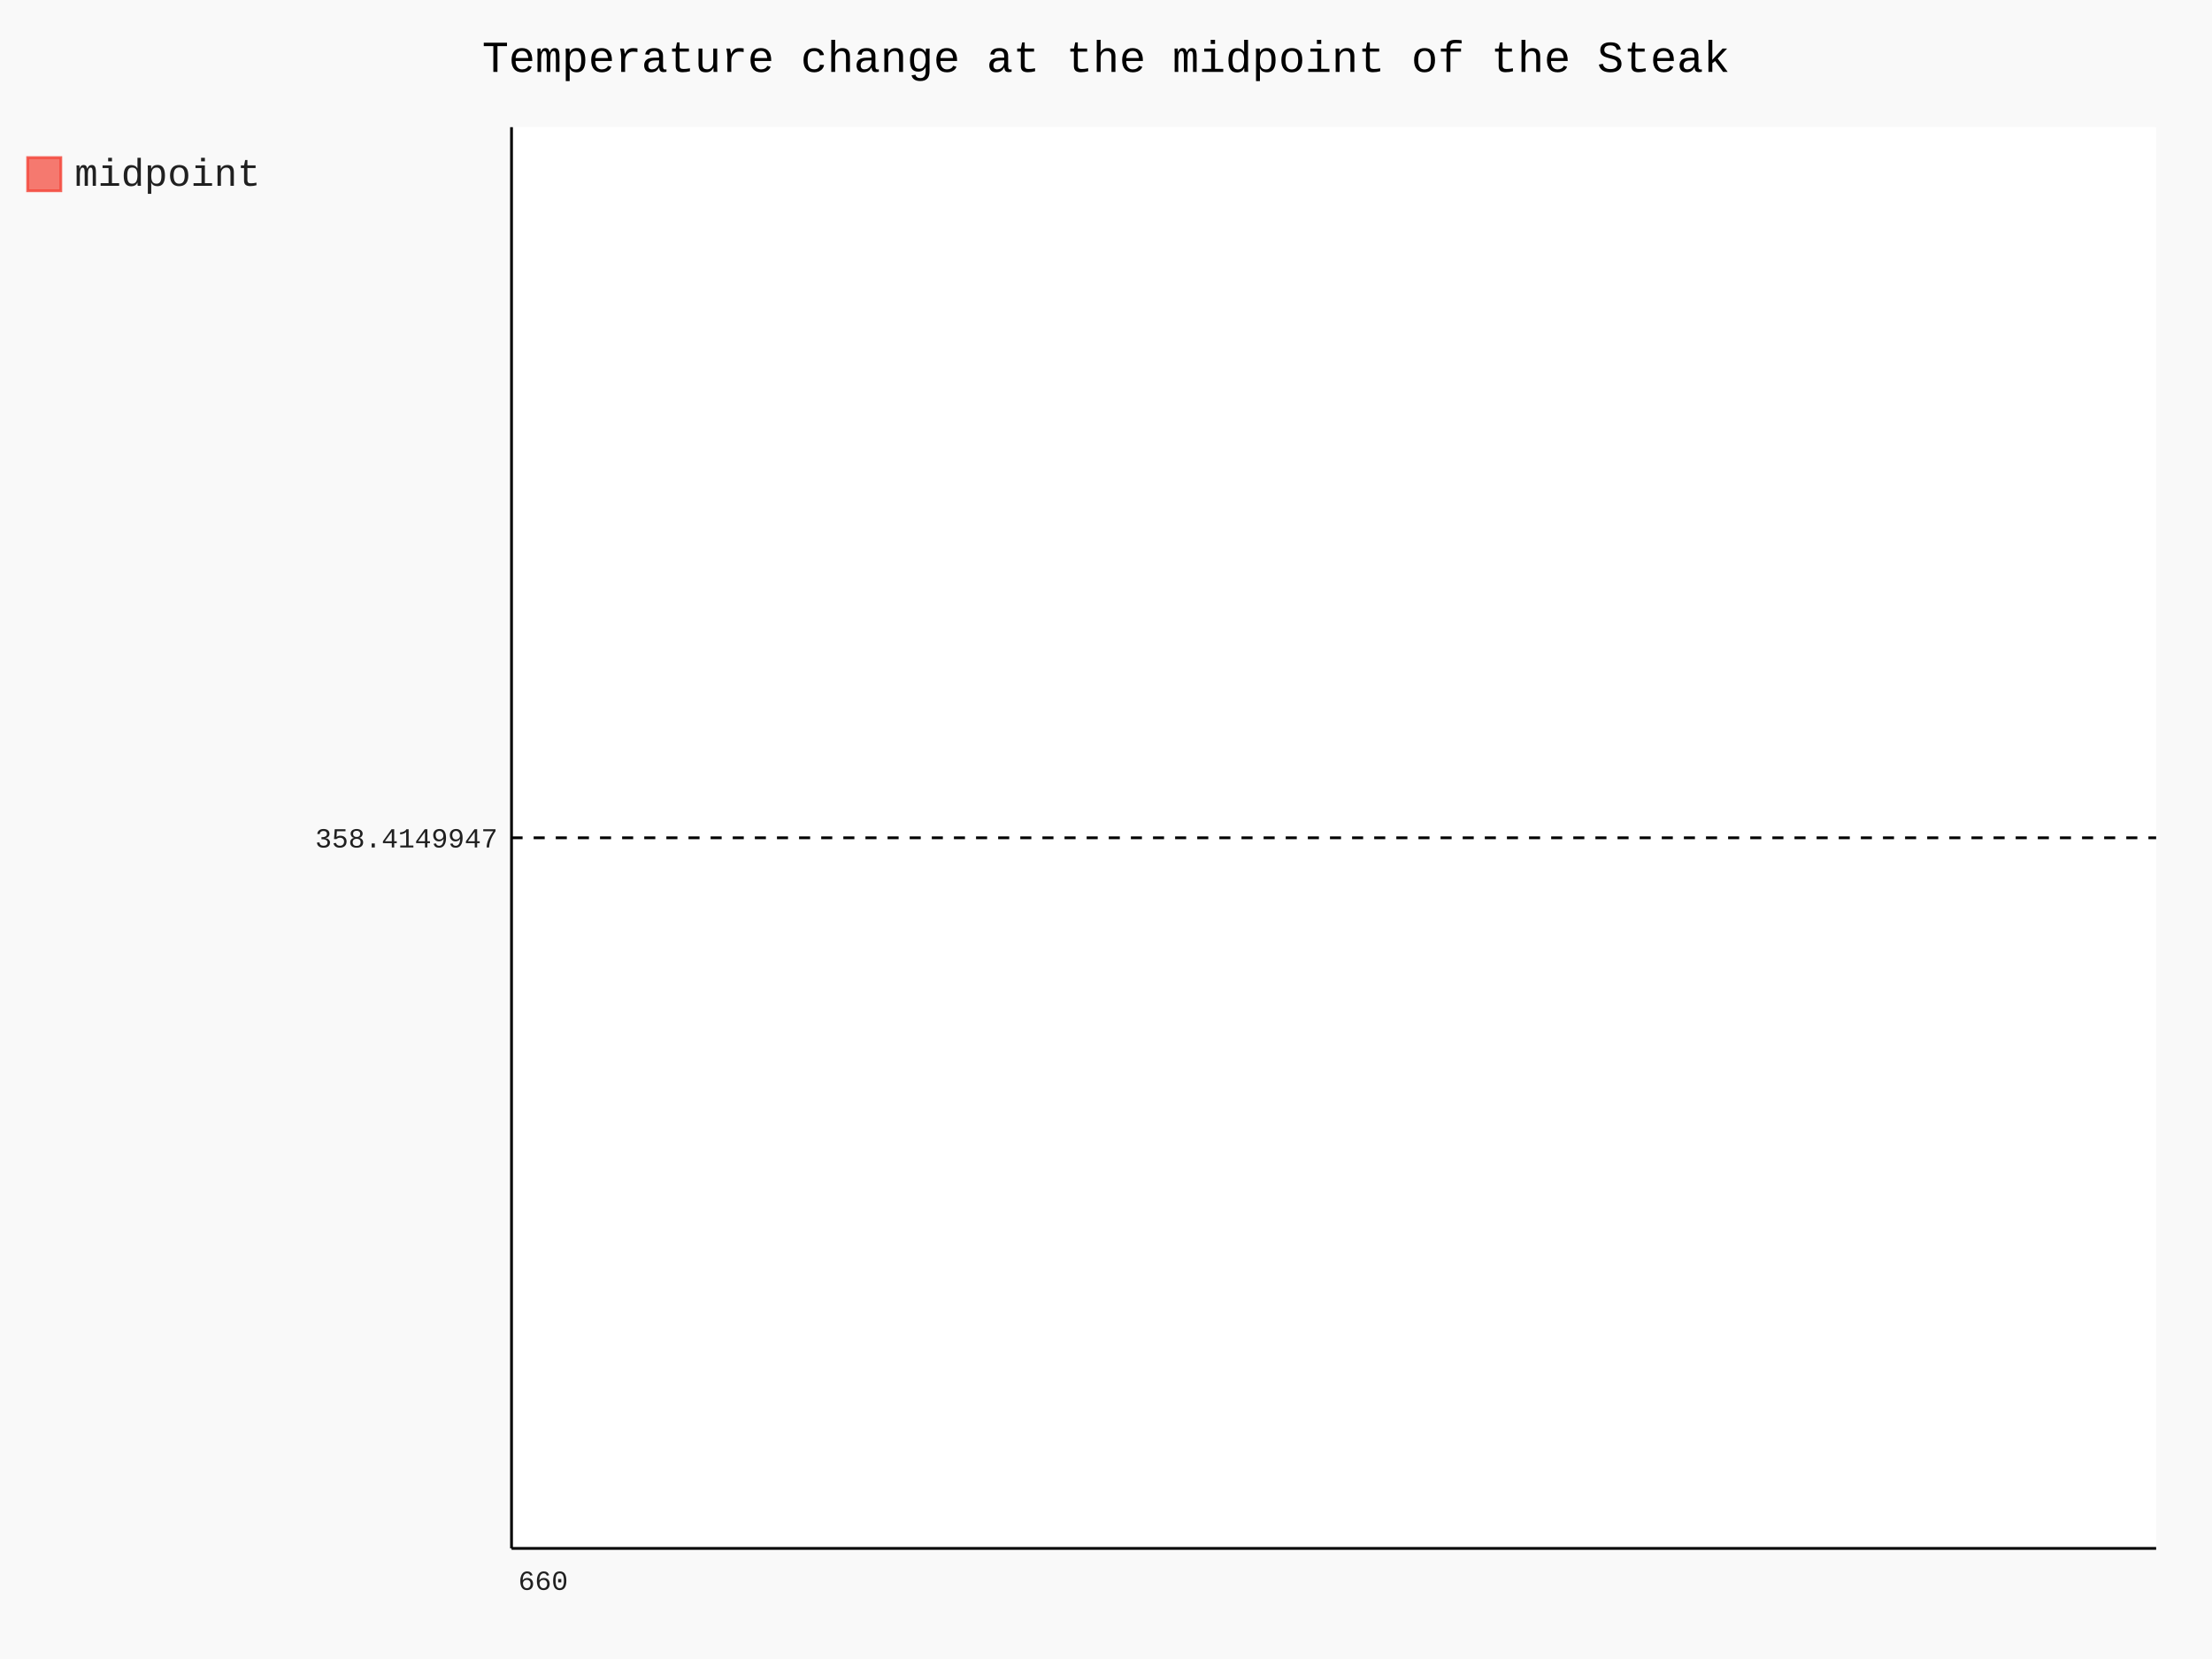
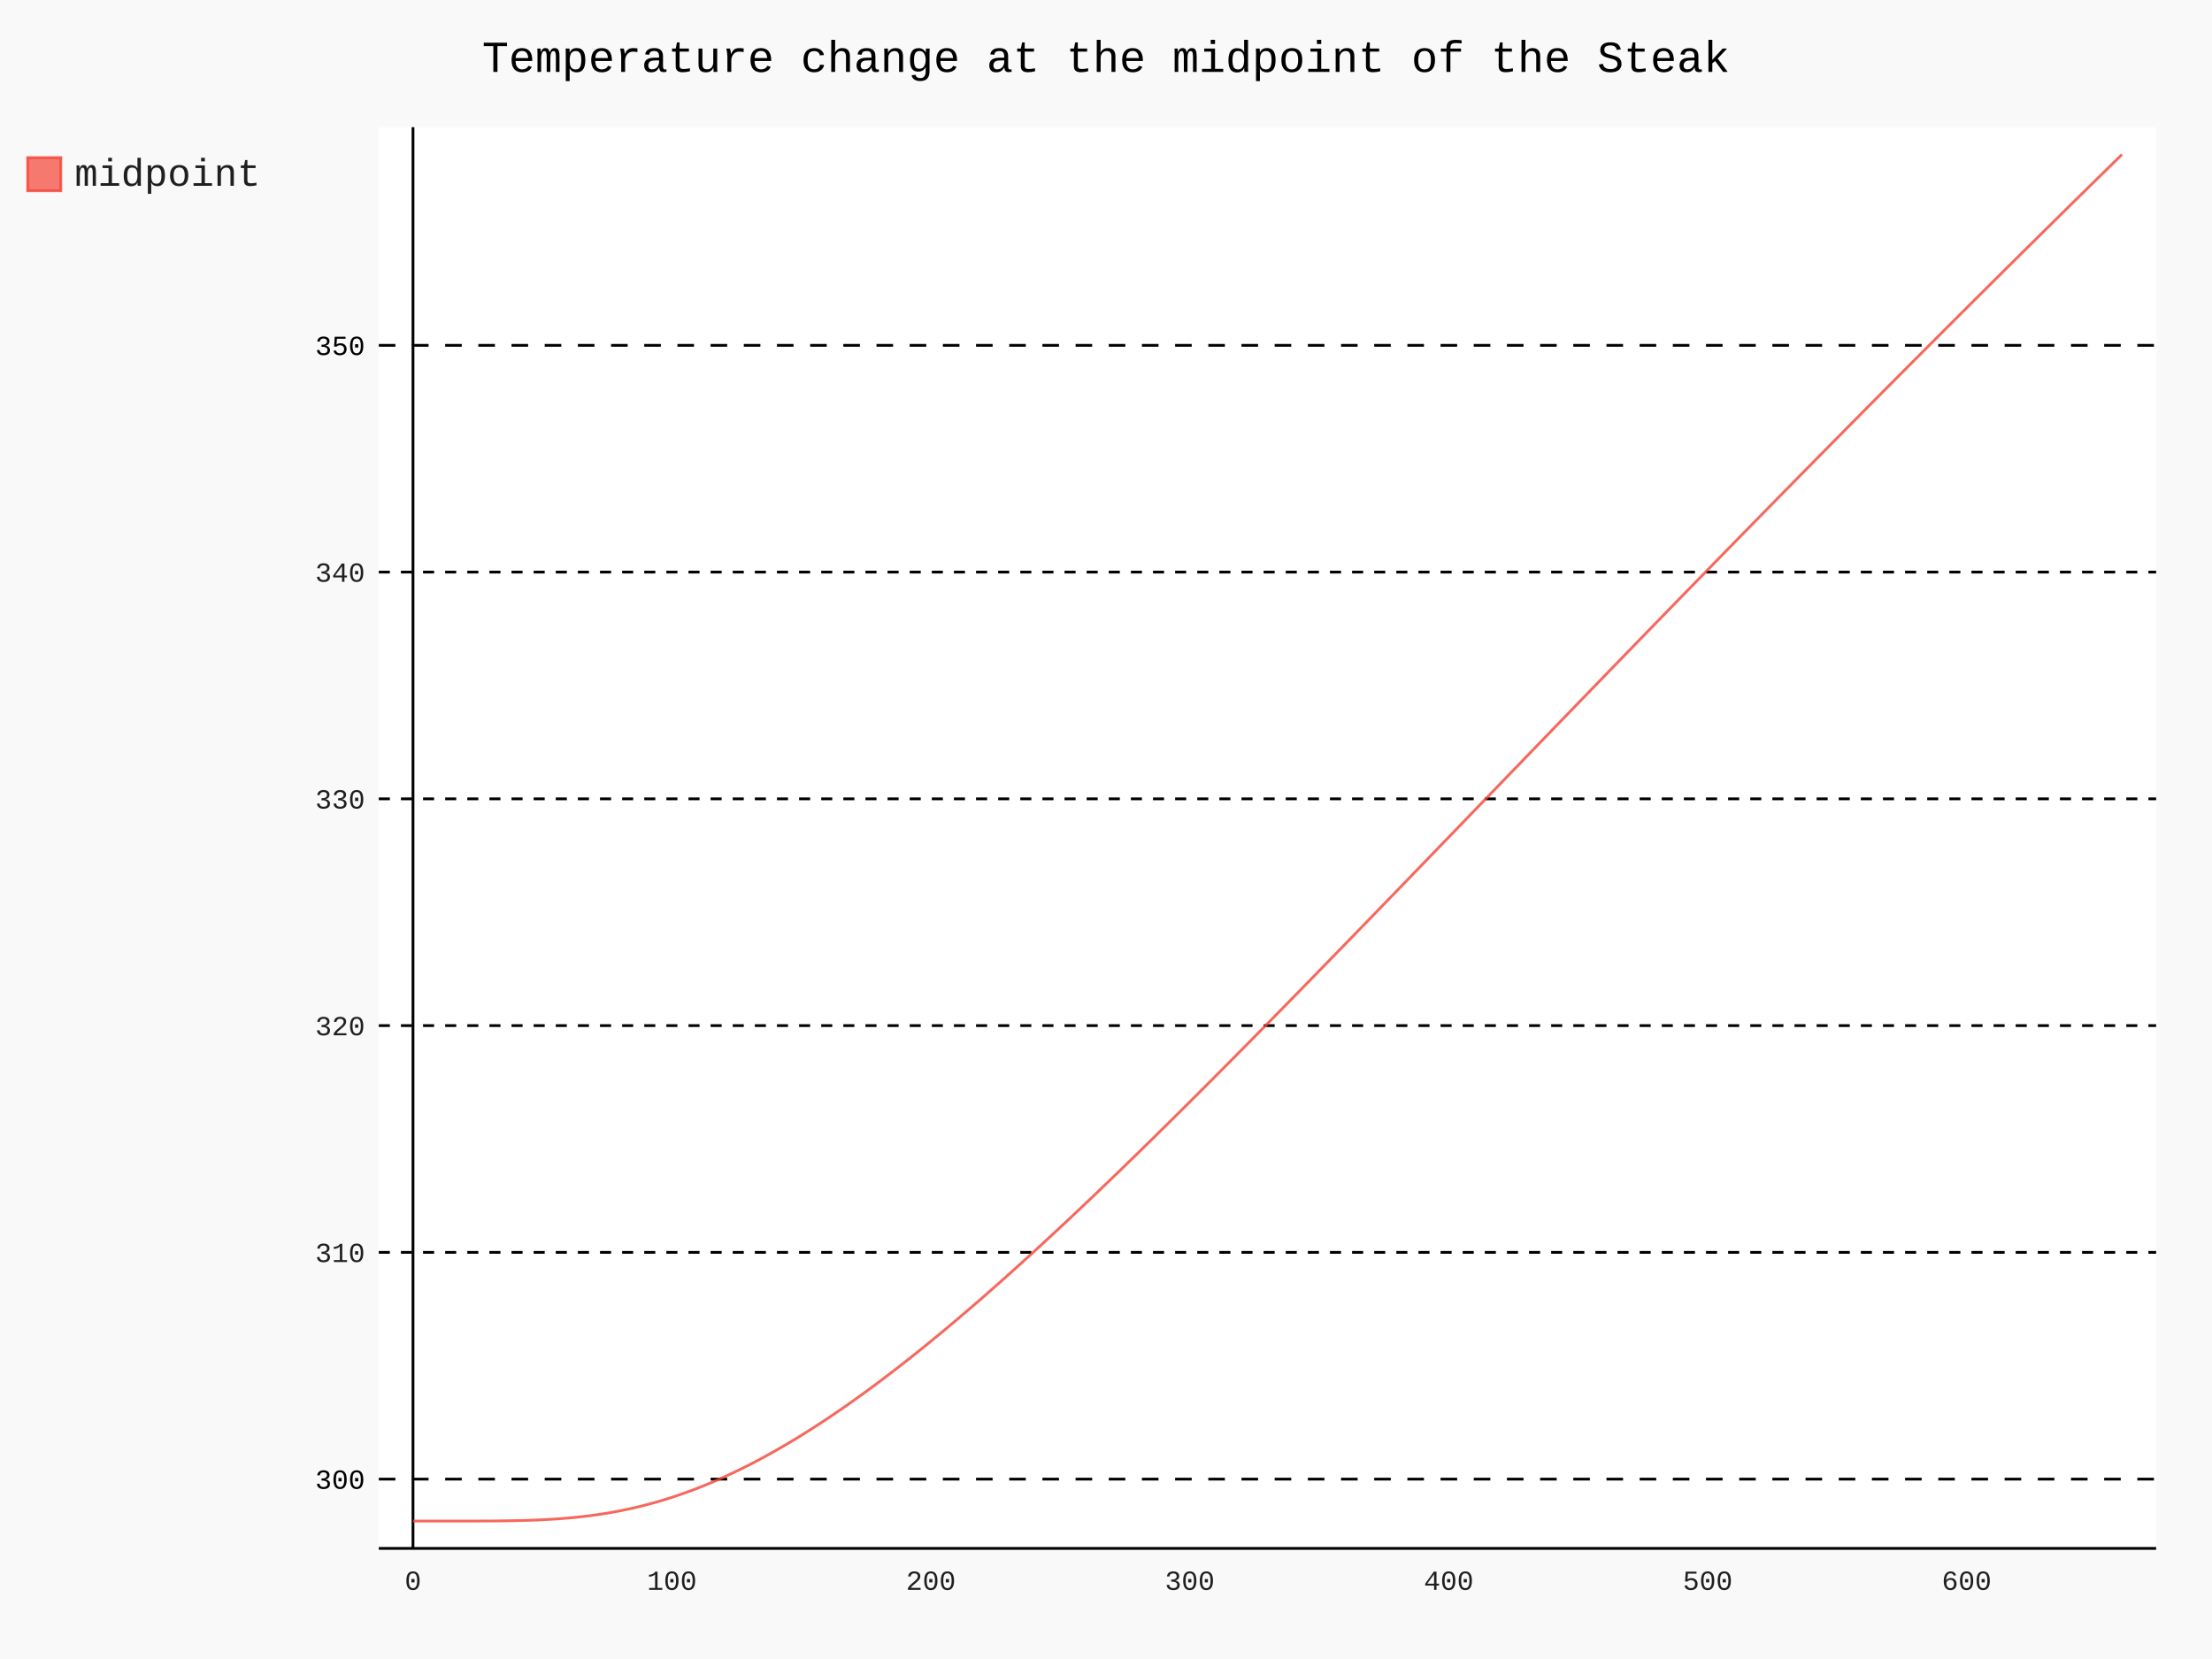
- <svg xmlns="http://www.w3.org/2000/svg" id="chart-d00866f4-29f3-497f-8e86-b835a13e939f" class="pygal-chart" viewBox="0 0 800 600">
+ <svg xmlns="http://www.w3.org/2000/svg" id="chart-8abdf2d9-be0b-4a3f-97ea-caa405c4065e" class="pygal-chart" viewBox="0 0 800 600">
  <defs>
-     <style type="text/css">#chart-d00866f4-29f3-497f-8e86-b835a13e939f{-webkit-user-select:none;-webkit-font-smoothing:antialiased;font-family:Consolas,"Liberation Mono",Menlo,Courier,monospace}#chart-d00866f4-29f3-497f-8e86-b835a13e939f .title{font-family:Consolas,"Liberation Mono",Menlo,Courier,monospace;font-size:16px}#chart-d00866f4-29f3-497f-8e86-b835a13e939f .legends .legend text{font-family:Consolas,"Liberation Mono",Menlo,Courier,monospace;font-size:14px}#chart-d00866f4-29f3-497f-8e86-b835a13e939f .axis text{font-family:Consolas,"Liberation Mono",Menlo,Courier,monospace;font-size:10px}#chart-d00866f4-29f3-497f-8e86-b835a13e939f .axis text.major{font-family:Consolas,"Liberation Mono",Menlo,Courier,monospace;font-size:10px}#chart-d00866f4-29f3-497f-8e86-b835a13e939f .text-overlay text.value{font-family:Consolas,"Liberation Mono",Menlo,Courier,monospace;font-size:16px}#chart-d00866f4-29f3-497f-8e86-b835a13e939f .text-overlay text.label{font-family:Consolas,"Liberation Mono",Menlo,Courier,monospace;font-size:10px}#chart-d00866f4-29f3-497f-8e86-b835a13e939f .tooltip{font-family:Consolas,"Liberation Mono",Menlo,Courier,monospace;font-size:14px}#chart-d00866f4-29f3-497f-8e86-b835a13e939f text.no_data{font-family:Consolas,"Liberation Mono",Menlo,Courier,monospace;font-size:64px}
- #chart-d00866f4-29f3-497f-8e86-b835a13e939f{background-color:rgba(249,249,249,1)}#chart-d00866f4-29f3-497f-8e86-b835a13e939f path,#chart-d00866f4-29f3-497f-8e86-b835a13e939f line,#chart-d00866f4-29f3-497f-8e86-b835a13e939f rect,#chart-d00866f4-29f3-497f-8e86-b835a13e939f circle{-webkit-transition:150ms;-moz-transition:150ms;transition:150ms}#chart-d00866f4-29f3-497f-8e86-b835a13e939f .graph &gt; .background{fill:rgba(249,249,249,1)}#chart-d00866f4-29f3-497f-8e86-b835a13e939f .plot &gt; .background{fill:rgba(255,255,255,1)}#chart-d00866f4-29f3-497f-8e86-b835a13e939f .graph{fill:rgba(0,0,0,.87)}#chart-d00866f4-29f3-497f-8e86-b835a13e939f text.no_data{fill:rgba(0,0,0,1)}#chart-d00866f4-29f3-497f-8e86-b835a13e939f .title{fill:rgba(0,0,0,1)}#chart-d00866f4-29f3-497f-8e86-b835a13e939f .legends .legend text{fill:rgba(0,0,0,.87)}#chart-d00866f4-29f3-497f-8e86-b835a13e939f .legends .legend:hover text{fill:rgba(0,0,0,1)}#chart-d00866f4-29f3-497f-8e86-b835a13e939f .axis .line{stroke:rgba(0,0,0,1)}#chart-d00866f4-29f3-497f-8e86-b835a13e939f .axis .guide.line{stroke:rgba(0,0,0,.54)}#chart-d00866f4-29f3-497f-8e86-b835a13e939f .axis .major.line{stroke:rgba(0,0,0,.87)}#chart-d00866f4-29f3-497f-8e86-b835a13e939f .axis text.major{fill:rgba(0,0,0,1)}#chart-d00866f4-29f3-497f-8e86-b835a13e939f .axis.y .guides:hover .guide.line,#chart-d00866f4-29f3-497f-8e86-b835a13e939f .line-graph .axis.x .guides:hover .guide.line,#chart-d00866f4-29f3-497f-8e86-b835a13e939f .stackedline-graph .axis.x .guides:hover .guide.line,#chart-d00866f4-29f3-497f-8e86-b835a13e939f .xy-graph .axis.x .guides:hover .guide.line{stroke:rgba(0,0,0,1)}#chart-d00866f4-29f3-497f-8e86-b835a13e939f .axis .guides:hover text{fill:rgba(0,0,0,1)}#chart-d00866f4-29f3-497f-8e86-b835a13e939f .reactive{fill-opacity:.7;stroke-opacity:.8;stroke-width:1}#chart-d00866f4-29f3-497f-8e86-b835a13e939f .ci{stroke:rgba(0,0,0,.87)}#chart-d00866f4-29f3-497f-8e86-b835a13e939f .reactive.active,#chart-d00866f4-29f3-497f-8e86-b835a13e939f .active .reactive{fill-opacity:.8;stroke-opacity:.9;stroke-width:4}#chart-d00866f4-29f3-497f-8e86-b835a13e939f .ci .reactive.active{stroke-width:1.5}#chart-d00866f4-29f3-497f-8e86-b835a13e939f .series text{fill:rgba(0,0,0,1)}#chart-d00866f4-29f3-497f-8e86-b835a13e939f .tooltip rect{fill:rgba(255,255,255,1);stroke:rgba(0,0,0,1);-webkit-transition:opacity 150ms;-moz-transition:opacity 150ms;transition:opacity 150ms}#chart-d00866f4-29f3-497f-8e86-b835a13e939f .tooltip .label{fill:rgba(0,0,0,.87)}#chart-d00866f4-29f3-497f-8e86-b835a13e939f .tooltip .label{fill:rgba(0,0,0,.87)}#chart-d00866f4-29f3-497f-8e86-b835a13e939f .tooltip .legend{font-size:.8em;fill:rgba(0,0,0,.54)}#chart-d00866f4-29f3-497f-8e86-b835a13e939f .tooltip .x_label{font-size:.6em;fill:rgba(0,0,0,1)}#chart-d00866f4-29f3-497f-8e86-b835a13e939f .tooltip .xlink{font-size:.5em;text-decoration:underline}#chart-d00866f4-29f3-497f-8e86-b835a13e939f .tooltip .value{font-size:1.5em}#chart-d00866f4-29f3-497f-8e86-b835a13e939f .bound{font-size:.5em}#chart-d00866f4-29f3-497f-8e86-b835a13e939f .max-value{font-size:.75em;fill:rgba(0,0,0,.54)}#chart-d00866f4-29f3-497f-8e86-b835a13e939f .map-element{fill:rgba(255,255,255,1);stroke:rgba(0,0,0,.54) !important}#chart-d00866f4-29f3-497f-8e86-b835a13e939f .map-element .reactive{fill-opacity:inherit;stroke-opacity:inherit}#chart-d00866f4-29f3-497f-8e86-b835a13e939f .color-0,#chart-d00866f4-29f3-497f-8e86-b835a13e939f .color-0 a:visited{stroke:#F44336;fill:#F44336}#chart-d00866f4-29f3-497f-8e86-b835a13e939f .text-overlay .color-0 text{fill:black}
- #chart-d00866f4-29f3-497f-8e86-b835a13e939f text.no_data{text-anchor:middle}#chart-d00866f4-29f3-497f-8e86-b835a13e939f .guide.line{fill:none}#chart-d00866f4-29f3-497f-8e86-b835a13e939f .centered{text-anchor:middle}#chart-d00866f4-29f3-497f-8e86-b835a13e939f .title{text-anchor:middle}#chart-d00866f4-29f3-497f-8e86-b835a13e939f .legends .legend text{fill-opacity:1}#chart-d00866f4-29f3-497f-8e86-b835a13e939f .axis.x text{text-anchor:middle}#chart-d00866f4-29f3-497f-8e86-b835a13e939f .axis.x:not(.web) text[transform]{text-anchor:start}#chart-d00866f4-29f3-497f-8e86-b835a13e939f .axis.x:not(.web) text[transform].backwards{text-anchor:end}#chart-d00866f4-29f3-497f-8e86-b835a13e939f .axis.y text{text-anchor:end}#chart-d00866f4-29f3-497f-8e86-b835a13e939f .axis.y text[transform].backwards{text-anchor:start}#chart-d00866f4-29f3-497f-8e86-b835a13e939f .axis.y2 text{text-anchor:start}#chart-d00866f4-29f3-497f-8e86-b835a13e939f .axis.y2 text[transform].backwards{text-anchor:end}#chart-d00866f4-29f3-497f-8e86-b835a13e939f .axis .guide.line{stroke-dasharray:4,4;stroke:black}#chart-d00866f4-29f3-497f-8e86-b835a13e939f .axis .major.guide.line{stroke-dasharray:6,6;stroke:black}#chart-d00866f4-29f3-497f-8e86-b835a13e939f .horizontal .axis.y .guide.line,#chart-d00866f4-29f3-497f-8e86-b835a13e939f .horizontal .axis.y2 .guide.line,#chart-d00866f4-29f3-497f-8e86-b835a13e939f .vertical .axis.x .guide.line{opacity:0}#chart-d00866f4-29f3-497f-8e86-b835a13e939f .horizontal .axis.always_show .guide.line,#chart-d00866f4-29f3-497f-8e86-b835a13e939f .vertical .axis.always_show .guide.line{opacity:1 !important}#chart-d00866f4-29f3-497f-8e86-b835a13e939f .axis.y .guides:hover .guide.line,#chart-d00866f4-29f3-497f-8e86-b835a13e939f .axis.y2 .guides:hover .guide.line,#chart-d00866f4-29f3-497f-8e86-b835a13e939f .axis.x .guides:hover .guide.line{opacity:1}#chart-d00866f4-29f3-497f-8e86-b835a13e939f .axis .guides:hover text{opacity:1}#chart-d00866f4-29f3-497f-8e86-b835a13e939f .nofill{fill:none}#chart-d00866f4-29f3-497f-8e86-b835a13e939f .subtle-fill{fill-opacity:.2}#chart-d00866f4-29f3-497f-8e86-b835a13e939f .dot{stroke-width:1px;fill-opacity:1;stroke-opacity:1}#chart-d00866f4-29f3-497f-8e86-b835a13e939f .dot.active{stroke-width:5px}#chart-d00866f4-29f3-497f-8e86-b835a13e939f .dot.negative{fill:transparent}#chart-d00866f4-29f3-497f-8e86-b835a13e939f text,#chart-d00866f4-29f3-497f-8e86-b835a13e939f tspan{stroke:none !important}#chart-d00866f4-29f3-497f-8e86-b835a13e939f .series text.active{opacity:1}#chart-d00866f4-29f3-497f-8e86-b835a13e939f .tooltip rect{fill-opacity:.95;stroke-width:.5}#chart-d00866f4-29f3-497f-8e86-b835a13e939f .tooltip text{fill-opacity:1}#chart-d00866f4-29f3-497f-8e86-b835a13e939f .showable{visibility:hidden}#chart-d00866f4-29f3-497f-8e86-b835a13e939f .showable.shown{visibility:visible}#chart-d00866f4-29f3-497f-8e86-b835a13e939f .gauge-background{fill:rgba(229,229,229,1);stroke:none}#chart-d00866f4-29f3-497f-8e86-b835a13e939f .bg-lines{stroke:rgba(249,249,249,1);stroke-width:2px}</style>
+     <style type="text/css">#chart-8abdf2d9-be0b-4a3f-97ea-caa405c4065e{-webkit-user-select:none;-webkit-font-smoothing:antialiased;font-family:Consolas,"Liberation Mono",Menlo,Courier,monospace}#chart-8abdf2d9-be0b-4a3f-97ea-caa405c4065e .title{font-family:Consolas,"Liberation Mono",Menlo,Courier,monospace;font-size:16px}#chart-8abdf2d9-be0b-4a3f-97ea-caa405c4065e .legends .legend text{font-family:Consolas,"Liberation Mono",Menlo,Courier,monospace;font-size:14px}#chart-8abdf2d9-be0b-4a3f-97ea-caa405c4065e .axis text{font-family:Consolas,"Liberation Mono",Menlo,Courier,monospace;font-size:10px}#chart-8abdf2d9-be0b-4a3f-97ea-caa405c4065e .axis text.major{font-family:Consolas,"Liberation Mono",Menlo,Courier,monospace;font-size:10px}#chart-8abdf2d9-be0b-4a3f-97ea-caa405c4065e .text-overlay text.value{font-family:Consolas,"Liberation Mono",Menlo,Courier,monospace;font-size:16px}#chart-8abdf2d9-be0b-4a3f-97ea-caa405c4065e .text-overlay text.label{font-family:Consolas,"Liberation Mono",Menlo,Courier,monospace;font-size:10px}#chart-8abdf2d9-be0b-4a3f-97ea-caa405c4065e .tooltip{font-family:Consolas,"Liberation Mono",Menlo,Courier,monospace;font-size:14px}#chart-8abdf2d9-be0b-4a3f-97ea-caa405c4065e text.no_data{font-family:Consolas,"Liberation Mono",Menlo,Courier,monospace;font-size:64px}
+ #chart-8abdf2d9-be0b-4a3f-97ea-caa405c4065e{background-color:rgba(249,249,249,1)}#chart-8abdf2d9-be0b-4a3f-97ea-caa405c4065e path,#chart-8abdf2d9-be0b-4a3f-97ea-caa405c4065e line,#chart-8abdf2d9-be0b-4a3f-97ea-caa405c4065e rect,#chart-8abdf2d9-be0b-4a3f-97ea-caa405c4065e circle{-webkit-transition:150ms;-moz-transition:150ms;transition:150ms}#chart-8abdf2d9-be0b-4a3f-97ea-caa405c4065e .graph &gt; .background{fill:rgba(249,249,249,1)}#chart-8abdf2d9-be0b-4a3f-97ea-caa405c4065e .plot &gt; .background{fill:rgba(255,255,255,1)}#chart-8abdf2d9-be0b-4a3f-97ea-caa405c4065e .graph{fill:rgba(0,0,0,.87)}#chart-8abdf2d9-be0b-4a3f-97ea-caa405c4065e text.no_data{fill:rgba(0,0,0,1)}#chart-8abdf2d9-be0b-4a3f-97ea-caa405c4065e .title{fill:rgba(0,0,0,1)}#chart-8abdf2d9-be0b-4a3f-97ea-caa405c4065e .legends .legend text{fill:rgba(0,0,0,.87)}#chart-8abdf2d9-be0b-4a3f-97ea-caa405c4065e .legends .legend:hover text{fill:rgba(0,0,0,1)}#chart-8abdf2d9-be0b-4a3f-97ea-caa405c4065e .axis .line{stroke:rgba(0,0,0,1)}#chart-8abdf2d9-be0b-4a3f-97ea-caa405c4065e .axis .guide.line{stroke:rgba(0,0,0,.54)}#chart-8abdf2d9-be0b-4a3f-97ea-caa405c4065e .axis .major.line{stroke:rgba(0,0,0,.87)}#chart-8abdf2d9-be0b-4a3f-97ea-caa405c4065e .axis text.major{fill:rgba(0,0,0,1)}#chart-8abdf2d9-be0b-4a3f-97ea-caa405c4065e .axis.y .guides:hover .guide.line,#chart-8abdf2d9-be0b-4a3f-97ea-caa405c4065e .line-graph .axis.x .guides:hover .guide.line,#chart-8abdf2d9-be0b-4a3f-97ea-caa405c4065e .stackedline-graph .axis.x .guides:hover .guide.line,#chart-8abdf2d9-be0b-4a3f-97ea-caa405c4065e .xy-graph .axis.x .guides:hover .guide.line{stroke:rgba(0,0,0,1)}#chart-8abdf2d9-be0b-4a3f-97ea-caa405c4065e .axis .guides:hover text{fill:rgba(0,0,0,1)}#chart-8abdf2d9-be0b-4a3f-97ea-caa405c4065e .reactive{fill-opacity:.7;stroke-opacity:.8;stroke-width:1}#chart-8abdf2d9-be0b-4a3f-97ea-caa405c4065e .ci{stroke:rgba(0,0,0,.87)}#chart-8abdf2d9-be0b-4a3f-97ea-caa405c4065e .reactive.active,#chart-8abdf2d9-be0b-4a3f-97ea-caa405c4065e .active .reactive{fill-opacity:.8;stroke-opacity:.9;stroke-width:4}#chart-8abdf2d9-be0b-4a3f-97ea-caa405c4065e .ci .reactive.active{stroke-width:1.5}#chart-8abdf2d9-be0b-4a3f-97ea-caa405c4065e .series text{fill:rgba(0,0,0,1)}#chart-8abdf2d9-be0b-4a3f-97ea-caa405c4065e .tooltip rect{fill:rgba(255,255,255,1);stroke:rgba(0,0,0,1);-webkit-transition:opacity 150ms;-moz-transition:opacity 150ms;transition:opacity 150ms}#chart-8abdf2d9-be0b-4a3f-97ea-caa405c4065e .tooltip .label{fill:rgba(0,0,0,.87)}#chart-8abdf2d9-be0b-4a3f-97ea-caa405c4065e .tooltip .label{fill:rgba(0,0,0,.87)}#chart-8abdf2d9-be0b-4a3f-97ea-caa405c4065e .tooltip .legend{font-size:.8em;fill:rgba(0,0,0,.54)}#chart-8abdf2d9-be0b-4a3f-97ea-caa405c4065e .tooltip .x_label{font-size:.6em;fill:rgba(0,0,0,1)}#chart-8abdf2d9-be0b-4a3f-97ea-caa405c4065e .tooltip .xlink{font-size:.5em;text-decoration:underline}#chart-8abdf2d9-be0b-4a3f-97ea-caa405c4065e .tooltip .value{font-size:1.5em}#chart-8abdf2d9-be0b-4a3f-97ea-caa405c4065e .bound{font-size:.5em}#chart-8abdf2d9-be0b-4a3f-97ea-caa405c4065e .max-value{font-size:.75em;fill:rgba(0,0,0,.54)}#chart-8abdf2d9-be0b-4a3f-97ea-caa405c4065e .map-element{fill:rgba(255,255,255,1);stroke:rgba(0,0,0,.54) !important}#chart-8abdf2d9-be0b-4a3f-97ea-caa405c4065e .map-element .reactive{fill-opacity:inherit;stroke-opacity:inherit}#chart-8abdf2d9-be0b-4a3f-97ea-caa405c4065e .color-0,#chart-8abdf2d9-be0b-4a3f-97ea-caa405c4065e .color-0 a:visited{stroke:#F44336;fill:#F44336}#chart-8abdf2d9-be0b-4a3f-97ea-caa405c4065e .text-overlay .color-0 text{fill:black}
+ #chart-8abdf2d9-be0b-4a3f-97ea-caa405c4065e text.no_data{text-anchor:middle}#chart-8abdf2d9-be0b-4a3f-97ea-caa405c4065e .guide.line{fill:none}#chart-8abdf2d9-be0b-4a3f-97ea-caa405c4065e .centered{text-anchor:middle}#chart-8abdf2d9-be0b-4a3f-97ea-caa405c4065e .title{text-anchor:middle}#chart-8abdf2d9-be0b-4a3f-97ea-caa405c4065e .legends .legend text{fill-opacity:1}#chart-8abdf2d9-be0b-4a3f-97ea-caa405c4065e .axis.x text{text-anchor:middle}#chart-8abdf2d9-be0b-4a3f-97ea-caa405c4065e .axis.x:not(.web) text[transform]{text-anchor:start}#chart-8abdf2d9-be0b-4a3f-97ea-caa405c4065e .axis.x:not(.web) text[transform].backwards{text-anchor:end}#chart-8abdf2d9-be0b-4a3f-97ea-caa405c4065e .axis.y text{text-anchor:end}#chart-8abdf2d9-be0b-4a3f-97ea-caa405c4065e .axis.y text[transform].backwards{text-anchor:start}#chart-8abdf2d9-be0b-4a3f-97ea-caa405c4065e .axis.y2 text{text-anchor:start}#chart-8abdf2d9-be0b-4a3f-97ea-caa405c4065e .axis.y2 text[transform].backwards{text-anchor:end}#chart-8abdf2d9-be0b-4a3f-97ea-caa405c4065e .axis .guide.line{stroke-dasharray:4,4;stroke:black}#chart-8abdf2d9-be0b-4a3f-97ea-caa405c4065e .axis .major.guide.line{stroke-dasharray:6,6;stroke:black}#chart-8abdf2d9-be0b-4a3f-97ea-caa405c4065e .horizontal .axis.y .guide.line,#chart-8abdf2d9-be0b-4a3f-97ea-caa405c4065e .horizontal .axis.y2 .guide.line,#chart-8abdf2d9-be0b-4a3f-97ea-caa405c4065e .vertical .axis.x .guide.line{opacity:0}#chart-8abdf2d9-be0b-4a3f-97ea-caa405c4065e .horizontal .axis.always_show .guide.line,#chart-8abdf2d9-be0b-4a3f-97ea-caa405c4065e .vertical .axis.always_show .guide.line{opacity:1 !important}#chart-8abdf2d9-be0b-4a3f-97ea-caa405c4065e .axis.y .guides:hover .guide.line,#chart-8abdf2d9-be0b-4a3f-97ea-caa405c4065e .axis.y2 .guides:hover .guide.line,#chart-8abdf2d9-be0b-4a3f-97ea-caa405c4065e .axis.x .guides:hover .guide.line{opacity:1}#chart-8abdf2d9-be0b-4a3f-97ea-caa405c4065e .axis .guides:hover text{opacity:1}#chart-8abdf2d9-be0b-4a3f-97ea-caa405c4065e .nofill{fill:none}#chart-8abdf2d9-be0b-4a3f-97ea-caa405c4065e .subtle-fill{fill-opacity:.2}#chart-8abdf2d9-be0b-4a3f-97ea-caa405c4065e .dot{stroke-width:1px;fill-opacity:1;stroke-opacity:1}#chart-8abdf2d9-be0b-4a3f-97ea-caa405c4065e .dot.active{stroke-width:5px}#chart-8abdf2d9-be0b-4a3f-97ea-caa405c4065e .dot.negative{fill:transparent}#chart-8abdf2d9-be0b-4a3f-97ea-caa405c4065e text,#chart-8abdf2d9-be0b-4a3f-97ea-caa405c4065e tspan{stroke:none !important}#chart-8abdf2d9-be0b-4a3f-97ea-caa405c4065e .series text.active{opacity:1}#chart-8abdf2d9-be0b-4a3f-97ea-caa405c4065e .tooltip rect{fill-opacity:.95;stroke-width:.5}#chart-8abdf2d9-be0b-4a3f-97ea-caa405c4065e .tooltip text{fill-opacity:1}#chart-8abdf2d9-be0b-4a3f-97ea-caa405c4065e .showable{visibility:hidden}#chart-8abdf2d9-be0b-4a3f-97ea-caa405c4065e .showable.shown{visibility:visible}#chart-8abdf2d9-be0b-4a3f-97ea-caa405c4065e .gauge-background{fill:rgba(229,229,229,1);stroke:none}#chart-8abdf2d9-be0b-4a3f-97ea-caa405c4065e .bg-lines{stroke:rgba(249,249,249,1);stroke-width:2px}</style>
  </defs>
  <g class="graph xy-graph vertical">
    <rect x="0" y="0" width="800" height="600" class="background" />
-     <g transform="translate(185, 46)" class="plot">
-       <rect x="0" y="0" width="594.8" height="514" class="background" />
+     <g transform="translate(137, 46)" class="plot">
+       <rect x="0" y="0" width="642.8" height="514" class="background" />
      <g class="axis y always_show">
-         <path d="M0 514 h594.8" class="line" />
+         <path d="M0 514 h642.8" class="line" />
        <g class="guides">
-           <path d="M0 257 h594.8" class="guide line" />
-           <text x="-5" y="260.5" class="">358.4149947</text>
+           <path d="M0 488.944 h642.8" class="major guide line" />
+           <text x="-5" y="492.444" class="major">300</text>
+         </g>
+         <g class="guides">
+           <path d="M0 406.934 h642.8" class="guide line" />
+           <text x="-5" y="410.434" class="">310</text>
+         </g>
+         <g class="guides">
+           <path d="M0 324.924 h642.8" class="guide line" />
+           <text x="-5" y="328.424" class="">320</text>
+         </g>
+         <g class="guides">
+           <path d="M0 242.915 h642.8" class="guide line" />
+           <text x="-5" y="246.415" class="">330</text>
+         </g>
+         <g class="guides">
+           <path d="M0 160.905 h642.8" class="guide line" />
+           <text x="-5" y="164.405" class="">340</text>
+         </g>
+         <g class="guides">
+           <path d="M0 78.896 h642.8" class="major guide line" />
+           <text x="-5" y="82.396" class="major">350</text>
        </g>
      </g>
      <g class="axis x">
-         <path d="M0 0 v514" class="line" />
        <g class="guides">
-           <path d="M11.438 0 v514" class="guide line" />
-           <text x="11.438" y="529.0" class="">660</text>
+           <path d="M12.362 0 v514" class="axis line" />
+           <text x="12.362" y="529.0" class="">0</text>
+         </g>
+         <g class="guides">
+           <path d="M106.01 0 v514" class="guide line" />
+           <text x="106.01" y="529.0" class="">100</text>
+         </g>
+         <g class="guides">
+           <path d="M199.658 0 v514" class="guide line" />
+           <text x="199.658" y="529.0" class="">200</text>
+         </g>
+         <g class="guides">
+           <path d="M293.306 0 v514" class="guide line" />
+           <text x="293.306" y="529.0" class="">300</text>
+         </g>
+         <g class="guides">
+           <path d="M386.954 0 v514" class="guide line" />
+           <text x="386.954" y="529.0" class="">400</text>
+         </g>
+         <g class="guides">
+           <path d="M480.602 0 v514" class="guide line" />
+           <text x="480.602" y="529.0" class="">500</text>
+         </g>
+         <g class="guides">
+           <path d="M574.25 0 v514" class="guide line" />
+           <text x="574.25" y="529.0" class="">600</text>
        </g>
      </g>
-       <g class="series serie-0 color-0" />
+       <g class="series serie-0 color-0">
+         <path d="M12.362 504.115 L13.298 504.115 14.234 504.115 15.171 504.115 16.107 504.115 17.044 504.115 17.98 504.115 18.917 504.115 19.853 504.115 20.79 504.115 21.726 504.115 22.663 504.115 23.599 504.115 24.536 504.115 25.472 504.115 26.409 504.115 27.345 504.115 28.282 504.114 29.218 504.114 30.155 504.113 31.091 504.112 32.028 504.111 32.964 504.11 33.901 504.108 34.837 504.106 35.774 504.104 36.71 504.101 37.647 504.097 38.583 504.093 39.519 504.088 40.456 504.082 41.392 504.075 42.329 504.067 43.265 504.058 44.202 504.048 45.138 504.036 46.075 504.024 47.011 504.009 47.948 503.993 48.884 503.976 49.821 503.956 50.757 503.935 51.694 503.911 52.63 503.886 53.567 503.858 54.503 503.828 55.44 503.795 56.376 503.76 57.313 503.722 58.249 503.681 59.186 503.637 60.122 503.59 61.059 503.54 61.995 503.486 62.931 503.43 63.868 503.369 64.804 503.305 65.741 503.237 66.677 503.165 67.614 503.089 68.55 503.009 69.487 502.925 70.423 502.837 71.36 502.744 72.296 502.646 73.233 502.544 74.169 502.437 75.106 502.326 76.042 502.209 76.979 502.087 77.915 501.961 78.852 501.829 79.788 501.692 80.725 501.55 81.661 501.402 82.598 501.249 83.534 501.091 84.471 500.926 85.407 500.757 86.343 500.581 87.28 500.4 88.216 500.213 89.153 500.021 90.089 499.822 91.026 499.618 91.962 499.408 92.899 499.192 93.835 498.969 94.772 498.741 95.708 498.507 96.645 498.267 97.581 498.021 98.518 497.768 99.454 497.51 100.391 497.245 101.327 496.975 102.264 496.698 103.2 496.415 104.137 496.126 105.073 495.831 106.01 495.53 106.946 495.222 107.883 494.909 108.819 494.589 109.755 494.263 110.692 493.932 111.628 493.594 112.565 493.25 113.501 492.9 114.438 492.544 115.374 492.182 116.311 491.814 117.247 491.44 118.184 491.061 119.12 490.675 120.057 490.283 120.993 489.886 121.93 489.482 122.866 489.073 123.803 488.658 124.739 488.237 125.676 487.811 126.612 487.378 127.549 486.941 128.485 486.497 129.422 486.048 130.358 485.593 131.295 485.133 132.231 484.667 133.167 484.196 134.104 483.719 135.04 483.237 135.977 482.75 136.913 482.257 137.85 481.759 138.786 481.256 139.723 480.747 140.659 480.233 141.596 479.714 142.532 479.19 143.469 478.661 144.405 478.127 145.342 477.588 146.278 477.044 147.215 476.495 148.151 475.941 149.088 475.383 150.024 474.819 150.961 474.251 151.897 473.678 152.834 473.1 153.77 472.518 154.707 471.931 155.643 471.34 156.579 470.744 157.516 470.143 158.452 469.538 159.389 468.929 160.325 468.315 161.262 467.697 162.198 467.075 163.135 466.449 164.071 465.818 165.008 465.183 165.944 464.544 166.881 463.901 167.817 463.254 168.754 462.602 169.69 461.947 170.627 461.288 171.563 460.625 172.5 459.958 173.436 459.287 174.373 458.612 175.309 457.934 176.246 457.252 177.182 456.566 178.119 455.877 179.055 455.184 179.991 454.487 180.928 453.787 181.864 453.083 182.801 452.376 183.737 451.666 184.674 450.952 185.61 450.234 186.547 449.514 187.483 448.79 188.42 448.063 189.356 447.332 190.293 446.599 191.229 445.862 192.166 445.122 193.102 444.379 194.039 443.633 194.975 442.883 195.912 442.131 196.848 441.376 197.785 440.618 198.721 439.857 199.658 439.093 200.594 438.326 201.531 437.557 202.467 436.785 203.403 436.009 204.34 435.232 205.276 434.451 206.213 433.668 207.149 432.882 208.086 432.094 209.022 431.303 209.959 430.509 210.895 429.713 211.832 428.915 212.768 428.114 213.705 427.31 214.641 426.504 215.578 425.696 216.514 424.885 217.451 424.072 218.387 423.257 219.324 422.44 220.26 421.62 221.197 420.798 222.133 419.973 223.07 419.147 224.006 418.318 224.943 417.488 225.879 416.655 226.816 415.82 227.752 414.983 228.688 414.144 229.625 413.303 230.561 412.46 231.498 411.615 232.434 410.768 233.371 409.92 234.307 409.069 235.244 408.216 236.18 407.362 237.117 406.506 238.053 405.648 238.99 404.788 239.926 403.926 240.863 403.063 241.799 402.198 242.736 401.331 243.672 400.463 244.609 399.593 245.545 398.721 246.482 397.848 247.418 396.973 248.355 396.097 249.291 395.219 250.228 394.339 251.164 393.458 252.1 392.575 253.037 391.691 253.973 390.806 254.91 389.919 255.846 389.03 256.783 388.14 257.719 387.249 258.656 386.357 259.592 385.463 260.529 384.567 261.465 383.671 262.402 382.773 263.338 381.874 264.275 380.973 265.211 380.071 266.148 379.169 267.084 378.264 268.021 377.359 268.957 376.452 269.894 375.545 270.83 374.636 271.767 373.726 272.703 372.815 273.64 371.902 274.576 370.989 275.512 370.074 276.449 369.159 277.385 368.242 278.322 367.325 279.258 366.406 280.195 365.486 281.131 364.566 282.068 363.644 283.004 362.722 283.941 361.798 284.877 360.874 285.814 359.948 286.75 359.022 287.687 358.095 288.623 357.166 289.56 356.237 290.496 355.308 291.433 354.377 292.369 353.445 293.306 352.513 294.242 351.58 295.179 350.646 296.115 349.711 297.052 348.775 297.988 347.839 298.924 346.902 299.861 345.964 300.797 345.026 301.734 344.086 302.67 343.146 303.607 342.206 304.543 341.264 305.48 340.322 306.416 339.38 307.353 338.436 308.289 337.492 309.226 336.548 310.162 335.602 311.099 334.656 312.035 333.71 312.972 332.763 313.908 331.815 314.845 330.867 315.781 329.918 316.718 328.969 317.654 328.019 318.591 327.068 319.527 326.118 320.464 325.166 321.4 324.214 322.336 323.262 323.273 322.309 324.209 321.355 325.146 320.401 326.082 319.447 327.019 318.492 327.955 317.537 328.892 316.581 329.828 315.625 330.765 314.668 331.701 313.711 332.638 312.754 333.574 311.796 334.511 310.838 335.447 309.879 336.384 308.92 337.32 307.961 338.257 307.001 339.193 306.041 340.13 305.081 341.066 304.12 342.003 303.159 342.939 302.198 343.876 301.236 344.812 300.274 345.748 299.312 346.685 298.349 347.621 297.386 348.558 296.423 349.494 295.459 350.431 294.496 351.367 293.532 352.304 292.568 353.24 291.603 354.177 290.638 355.113 289.673 356.05 288.708 356.986 287.743 357.923 286.777 358.859 285.811 359.796 284.845 360.732 283.879 361.669 282.913 362.605 281.946 363.542 280.979 364.478 280.012 365.415 279.045 366.351 278.078 367.288 277.11 368.224 276.143 369.16 275.175 370.097 274.207 371.033 273.239 371.97 272.271 372.906 271.302 373.843 270.334 374.779 269.365 375.716 268.397 376.652 267.428 377.589 266.459 378.525 265.49 379.462 264.521 380.398 263.552 381.335 262.582 382.271 261.613 383.208 260.644 384.144 259.674 385.081 258.704 386.017 257.735 386.954 256.765 387.89 255.795 388.827 254.826 389.763 253.856 390.7 252.886 391.636 251.916 392.572 250.946 393.509 249.976 394.445 249.006 395.382 248.036 396.318 247.066 397.255 246.096 398.191 245.126 399.128 244.156 400.064 243.186 401.001 242.216 401.937 241.246 402.874 240.276 403.81 239.306 404.747 238.336 405.683 237.366 406.62 236.396 407.556 235.426 408.493 234.456 409.429 233.486 410.366 232.516 411.302 231.547 412.239 230.577 413.175 229.607 414.112 228.638 415.048 227.668 415.984 226.699 416.921 225.729 417.857 224.76 418.794 223.79 419.73 222.821 420.667 221.852 421.603 220.883 422.54 219.914 423.476 218.945 424.413 217.976 425.349 217.007 426.286 216.039 427.222 215.07 428.159 214.101 429.095 213.133 430.032 212.165 430.968 211.197 431.905 210.229 432.841 209.261 433.778 208.293 434.714 207.325 435.651 206.357 436.587 205.39 437.524 204.422 438.46 203.455 439.397 202.488 440.333 201.521 441.269 200.554 442.206 199.587 443.142 198.621 444.079 197.654 445.015 196.688 445.952 195.722 446.888 194.756 447.825 193.79 448.761 192.824 449.698 191.858 450.634 190.893 451.571 189.928 452.507 188.963 453.444 187.998 454.38 187.033 455.317 186.068 456.253 185.104 457.19 184.139 458.126 183.175 459.063 182.211 459.999 181.247 460.936 180.284 461.872 179.32 462.809 178.357 463.745 177.394 464.681 176.431 465.618 175.468 466.554 174.506 467.491 173.543 468.427 172.581 469.364 171.619 470.3 170.657 471.237 169.696 472.173 168.734 473.11 167.773 474.046 166.812 474.983 165.851 475.919 164.891 476.856 163.93 477.792 162.97 478.729 162.01 479.665 161.05 480.602 160.091 481.538 159.131 482.475 158.172 483.411 157.213 484.348 156.254 485.284 155.296 486.221 154.338 487.157 153.38 488.093 152.422 489.03 151.464 489.966 150.507 490.903 149.549 491.839 148.592 492.776 147.636 493.712 146.679 494.649 145.723 495.585 144.767 496.522 143.811 497.458 142.855 498.395 141.9 499.331 140.945 500.268 139.99 501.204 139.035 502.141 138.081 503.077 137.127 504.014 136.173 504.95 135.219 505.887 134.266 506.823 133.312 507.76 132.359 508.696 131.407 509.633 130.454 510.569 129.502 511.505 128.55 512.442 127.598 513.378 126.647 514.315 125.695 515.251 124.744 516.188 123.794 517.124 122.843 518.061 121.893 518.997 120.943 519.934 119.993 520.87 119.044 521.807 118.094 522.743 117.146 523.68 116.197 524.616 115.248 525.553 114.3 526.489 113.352 527.426 112.405 528.362 111.457 529.299 110.51 530.235 109.563 531.172 108.617 532.108 107.67 533.045 106.724 533.981 105.778 534.917 104.833 535.854 103.888 536.79 102.943 537.727 101.998 538.663 101.053 539.6 100.109 540.536 99.165 541.473 98.222 542.409 97.278 543.346 96.335 544.282 95.392 545.219 94.45 546.155 93.508 547.092 92.566 548.028 91.624 548.965 90.683 549.901 89.741 550.838 88.8 551.774 87.86 552.711 86.92 553.647 85.979 554.584 85.04 555.52 84.1 556.457 83.161 557.393 82.222 558.329 81.283 559.266 80.345 560.202 79.407 561.139 78.469 562.075 77.532 563.012 76.595 563.948 75.658 564.885 74.721 565.821 73.785 566.758 72.849 567.694 71.913 568.631 70.977 569.567 70.042 570.504 69.107 571.44 68.172 572.377 67.238 573.313 66.304 574.25 65.37 575.186 64.437 576.123 63.504 577.059 62.571 577.996 61.638 578.932 60.706 579.869 59.774 580.805 58.842 581.741 57.911 582.678 56.979 583.614 56.049 584.551 55.118 585.487 54.188 586.424 53.258 587.36 52.328 588.297 51.399 589.233 50.47 590.17 49.541 591.106 48.612 592.043 47.684 592.979 46.756 593.916 45.829 594.852 44.901 595.789 43.974 596.725 43.048 597.662 42.121 598.598 41.195 599.535 40.269 600.471 39.344 601.408 38.418 602.344 37.493 603.281 36.569 604.217 35.644 605.153 34.72 606.09 33.797 607.026 32.873 607.963 31.95 608.899 31.027 609.836 30.105 610.772 29.182 611.709 28.26 612.645 27.339 613.582 26.417 614.518 25.496 615.455 24.576 616.391 23.655 617.328 22.735 618.264 21.815 619.201 20.896 620.137 19.976 621.074 19.057 622.01 18.139 622.947 17.22 623.883 16.302 624.82 15.385 625.756 14.467 626.693 13.55 627.629 12.633 628.566 11.717 629.502 10.801 630.438 9.885" class="line reactive nofill" />
+       </g>
    </g>
    <g class="titles">
      <text x="400.0" y="26" class="title plot_title">Temperature change at the midpoint of the Steak</text>
    </g>
-     <g transform="translate(185, 46)" class="plot overlay">
+     <g transform="translate(137, 46)" class="plot overlay">
      <g class="series serie-0 color-0" />
    </g>
-     <g transform="translate(185, 46)" class="plot text-overlay">
+     <g transform="translate(137, 46)" class="plot text-overlay">
      <g class="series serie-0 color-0" />
    </g>
-     <g transform="translate(185, 46)" class="plot tooltip-overlay">
+     <g transform="translate(137, 46)" class="plot tooltip-overlay">
      <g transform="translate(0 0)" style="opacity: 0" class="tooltip">
        <rect rx="0" ry="0" width="0" height="0" class="tooltip-box" />
        <g class="text" />
      </g>
    </g>
    <g transform="translate(10, 56)" class="legends">
      <g id="activate-serie-0" class="legend reactive activate-serie">
        <rect x="0.0" y="1.0" width="12" height="12" class="color-0 reactive" />
        <text x="17.0" y="11.2">midpoint</text>
      </g>
    </g>
    <g transform="translate(790, 56)" class="legends" />
  </g>
</svg>
